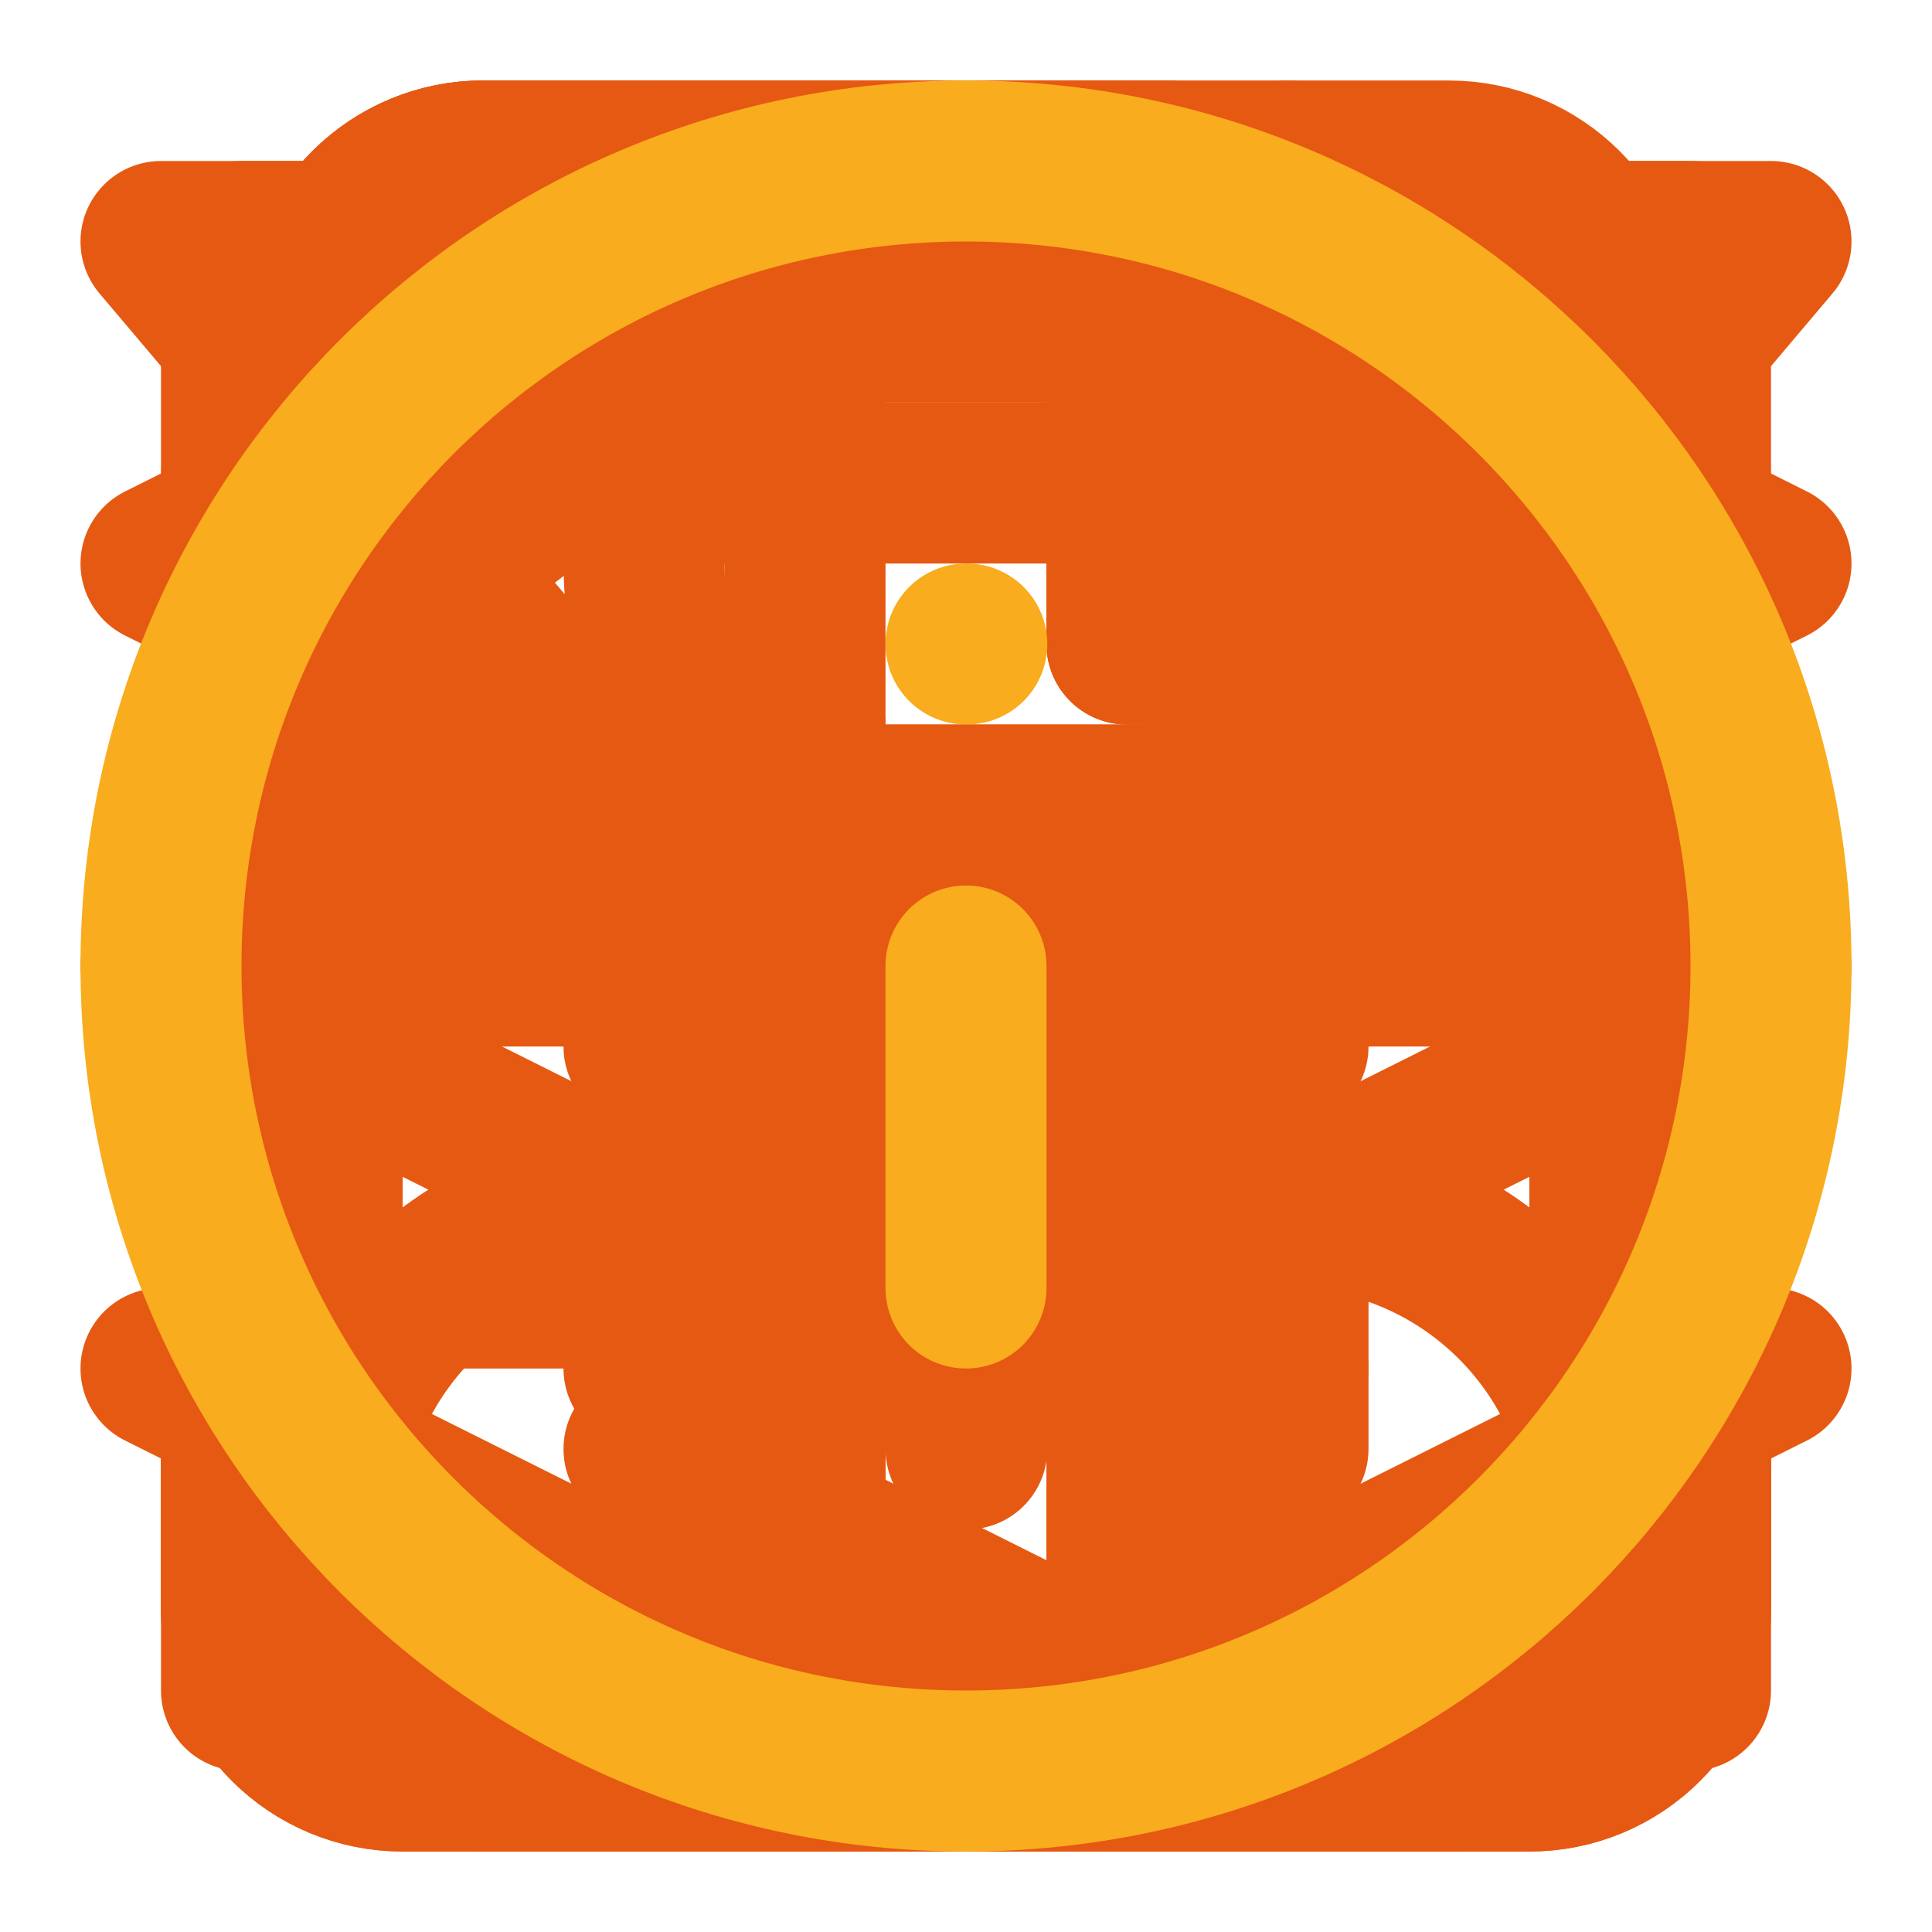
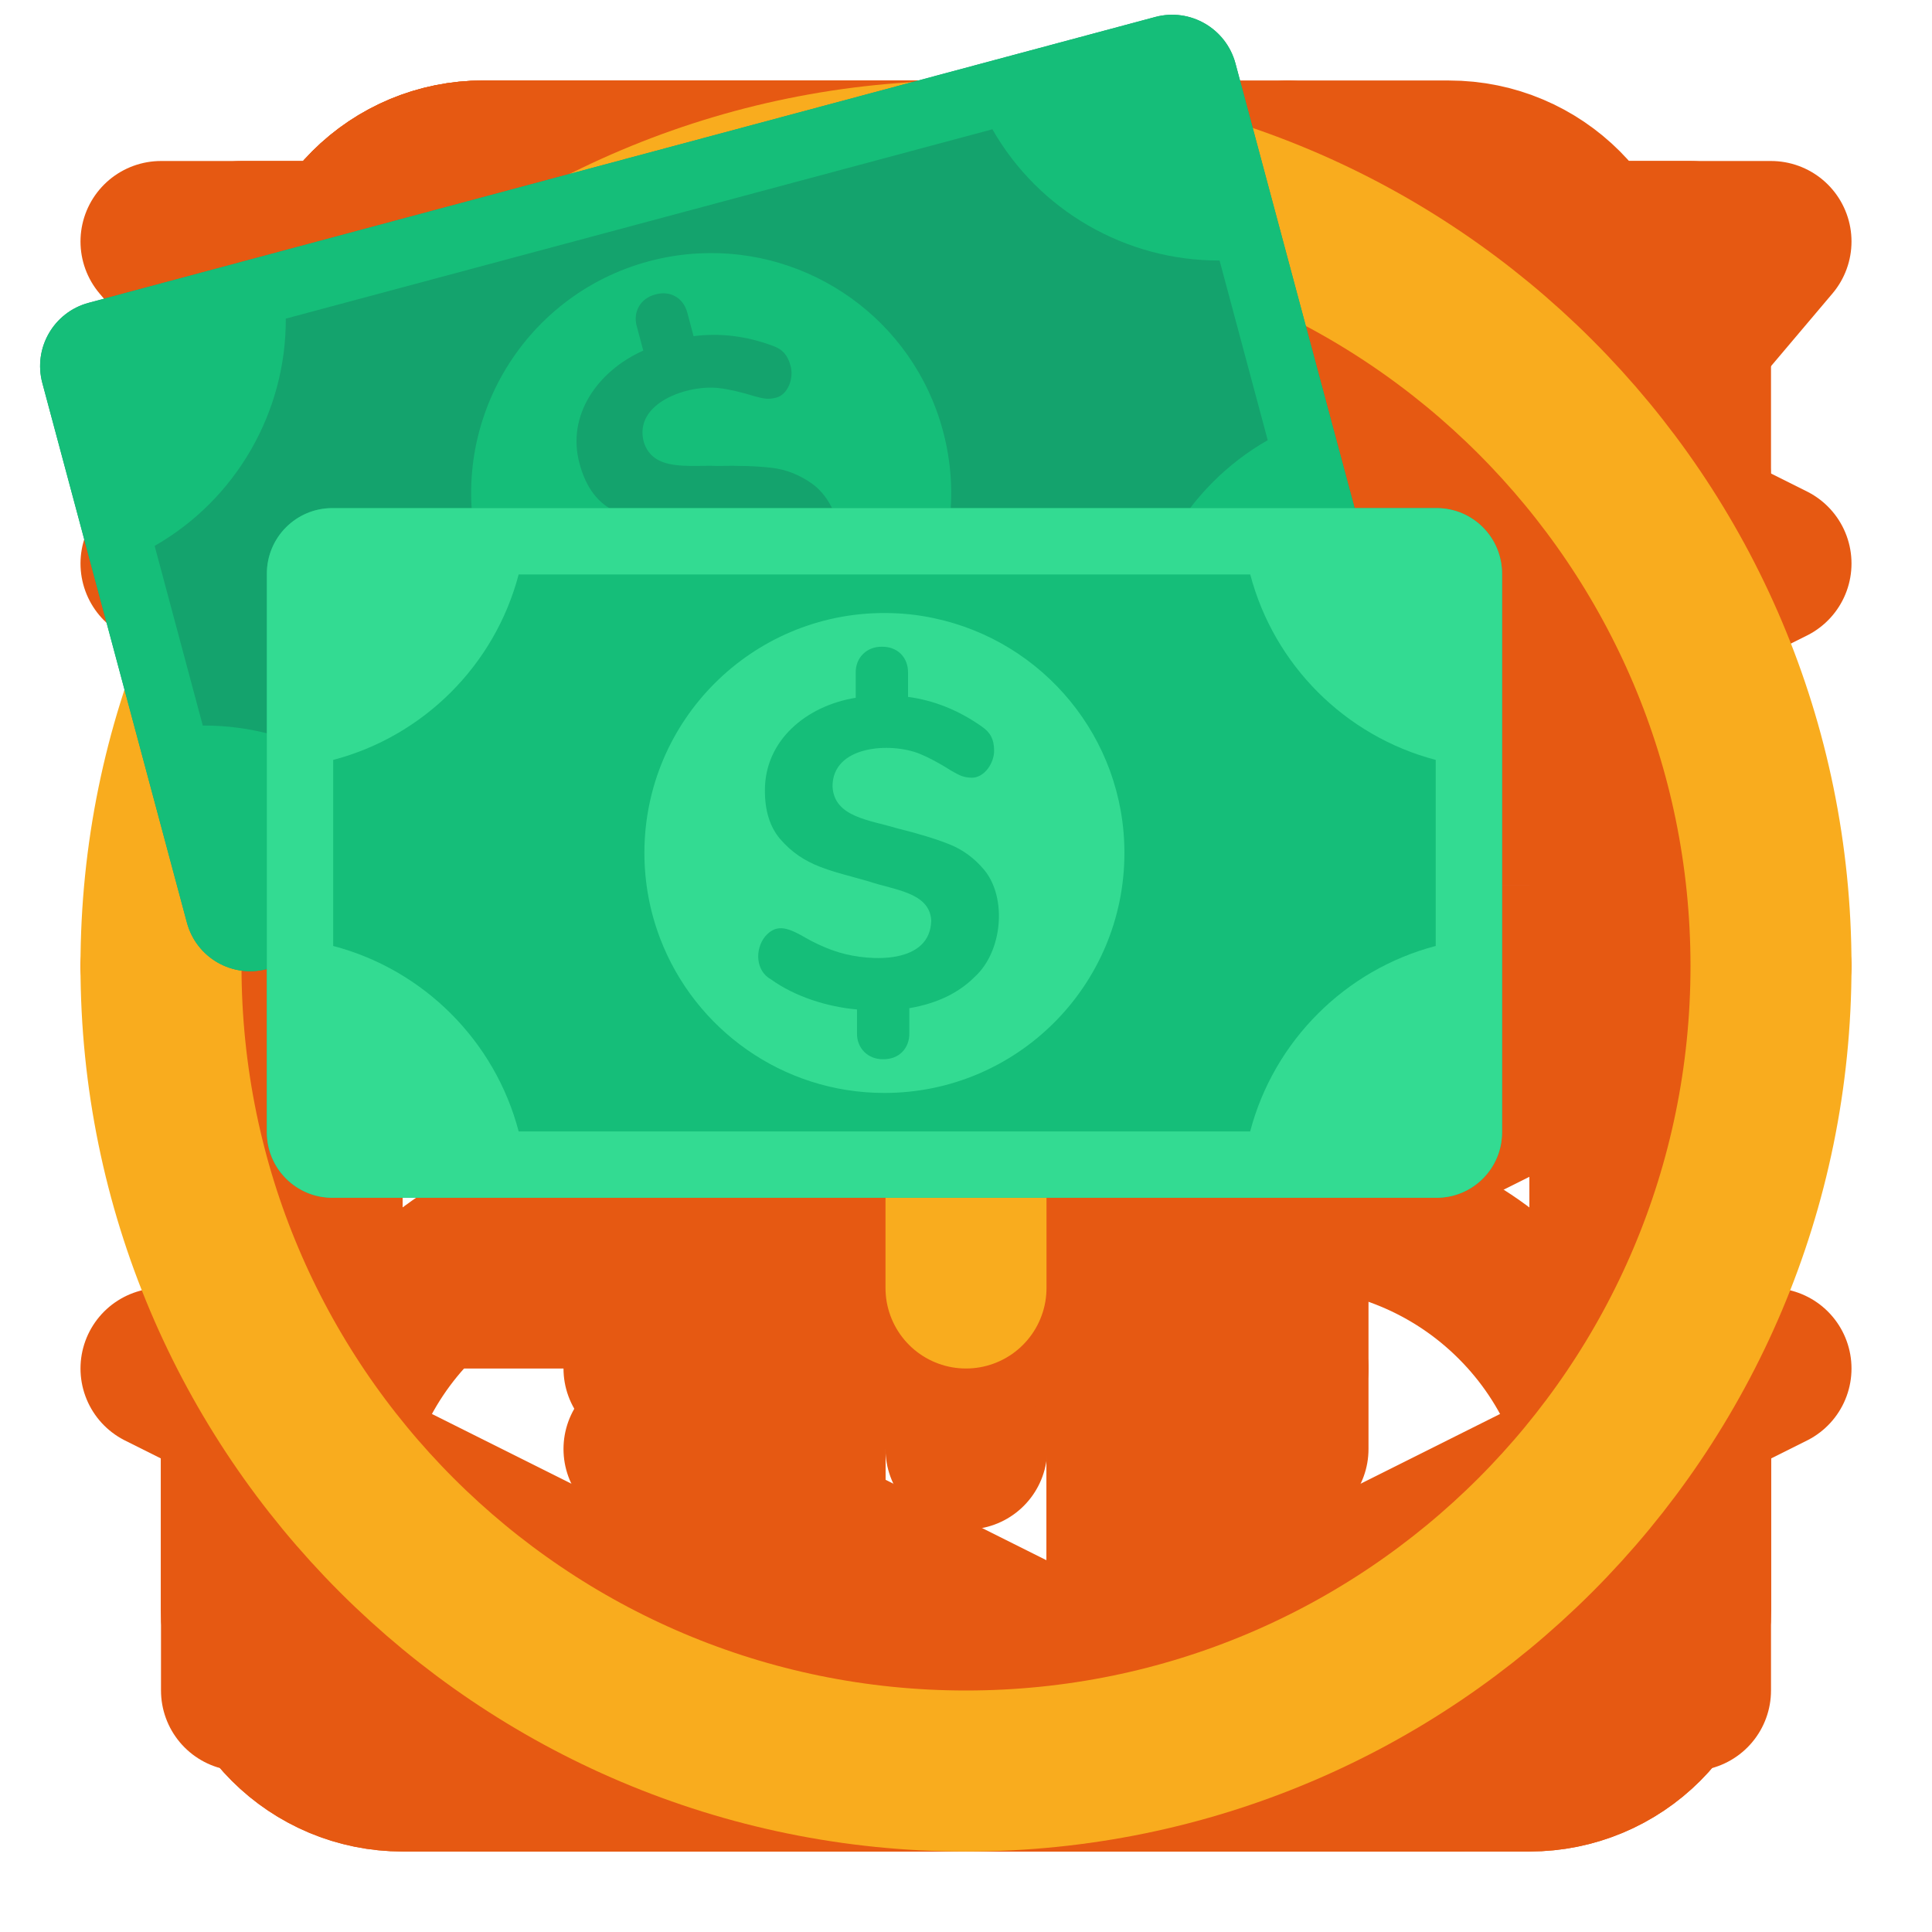
<svg xmlns="http://www.w3.org/2000/svg">
  <svg id="home" viewBox="0 0 24 24" fill="none">
    <path d="M3 9L12 2L21 9V20C21 20.53 20.789 21.039 20.414 21.414C20.039 21.789 19.53 22 19 22H5C4.47 22 3.961 21.789 3.586 21.414C3.211 21.039 3 20.53 3 20V9Z" stroke="#E65912" stroke-width="2" stroke-linecap="round" stroke-linejoin="round" />
    <path d="M9 22V12H15V22" stroke="#E65912" stroke-width="2" stroke-linecap="round" stroke-linejoin="round" />
  </svg>
  <svg id="user" viewBox="0 0 24 24" fill="none">
    <path d="M20 21V19C20 17.939 19.579 16.922 18.828 16.172C18.078 15.421 17.061 15 16 15H8C6.939 15 5.922 15.421 5.172 16.172C4.421 16.922 4 17.939 4 19V21" stroke="#E65912" stroke-width="2" stroke-linecap="round" stroke-linejoin="round" />
    <path d="M12 11C14.209 11 16 9.209 16 7C16 4.791 14.209 3 12 3C9.791 3 8 4.791 8 7C8 9.209 9.791 11 12 11Z" stroke="#E65912" stroke-width="2" stroke-linecap="round" stroke-linejoin="round" />
  </svg>
  <svg id="file" viewBox="0 0 24 24" fill="none">
    <path d="M14.5 2H6C5.47 2 4.961 2.211 4.586 2.586C4.211 2.961 4 3.47 4 4V20C4 20.53 4.211 21.039 4.586 21.414C4.961 21.789 5.47 22 6 22H18C18.53 22 19.039 21.789 19.414 21.414C19.789 21.039 20 20.53 20 20V7.5L14.5 2Z" stroke="#E65912" stroke-width="2" stroke-linecap="round" stroke-linejoin="round" />
    <path d="M14 2V8H20" stroke="#E65912" stroke-width="2" stroke-linecap="round" stroke-linejoin="round" />
  </svg>
  <svg id="file-text" viewBox="0 0 24 24" fill="none">
    <path d="M14.5 2H6C5.47 2 4.961 2.211 4.586 2.586C4.211 2.961 4 3.47 4 4V20C4 20.53 4.211 21.039 4.586 21.414C4.961 21.789 5.47 22 6 22H18C18.53 22 19.039 21.789 19.414 21.414C19.789 21.039 20 20.53 20 20V7.5L14.5 2Z" stroke="#E65912" stroke-width="2" stroke-linecap="round" stroke-linejoin="round" />
    <path d="M14 2V8H20" stroke="#E65912" stroke-width="2" stroke-linecap="round" stroke-linejoin="round" />
    <path d="M16 13H8" stroke="#E65912" stroke-width="2" stroke-linecap="round" stroke-linejoin="round" />
    <path d="M16 17H8" stroke="#E65912" stroke-width="2" stroke-linecap="round" stroke-linejoin="round" />
    <path d="M10 9H8" stroke="#E65912" stroke-width="2" stroke-linecap="round" stroke-linejoin="round" />
  </svg>
  <svg id="layers" viewBox="0 0 24 24" fill="none">
    <path d="M12 2L2 7L12 12L22 7L12 2Z" stroke="#E65912" stroke-width="2" stroke-linecap="round" stroke-linejoin="round" />
    <path d="M2 17L12 22L22 17" stroke="#E65912" stroke-width="2" stroke-linecap="round" stroke-linejoin="round" />
    <path d="M2 12L12 17L22 12" stroke="#E65912" stroke-width="2" stroke-linecap="round" stroke-linejoin="round" />
  </svg>
  <svg id="calculator" viewBox="0 0 24 24" fill="none">
    <path d="M18 2H6C4.895 2 4 2.895 4 4V20C4 21.105 4.895 22 6 22H18C19.105 22 20 21.105 20 20V4C20 2.895 19.105 2 18 2Z" stroke="#E65912" stroke-width="2" stroke-linecap="round" stroke-linejoin="round" />
    <path d="M8 6H16" stroke="#E65912" stroke-width="2" stroke-linecap="round" stroke-linejoin="round" />
    <path d="M16 14V18" stroke="#E65912" stroke-width="2" stroke-linecap="round" stroke-linejoin="round" />
    <path d="M16 10H16.01" stroke="#E65912" stroke-width="2" stroke-linecap="round" stroke-linejoin="round" />
    <path d="M12 10H12.01" stroke="#E65912" stroke-width="2" stroke-linecap="round" stroke-linejoin="round" />
    <path d="M8 10H8.01" stroke="#E65912" stroke-width="2" stroke-linecap="round" stroke-linejoin="round" />
    <path d="M12 14H12.01" stroke="#E65912" stroke-width="2" stroke-linecap="round" stroke-linejoin="round" />
    <path d="M8 14H8.01" stroke="#E65912" stroke-width="2" stroke-linecap="round" stroke-linejoin="round" />
    <path d="M12 18H12.01" stroke="#E65912" stroke-width="2" stroke-linecap="round" stroke-linejoin="round" />
    <path d="M8 18H8.01" stroke="#E65912" stroke-width="2" stroke-linecap="round" stroke-linejoin="round" />
  </svg>
  <svg id="filter" viewBox="0 0 24 24" fill="none">
    <path d="M22 3H2L10 12.46V19L14 21V12.46L22 3Z" stroke="#E65912" stroke-width="2" stroke-linecap="round" stroke-linejoin="round" />
  </svg>
  <svg id="calender" viewBox="0 0 24 24" fill="none">
    <path d="M19 4H5C3.895 4 3 4.895 3 6V20C3 21.105 3.895 22 5 22H19C20.105 22 21 21.105 21 20V6C21 4.895 20.105 4 19 4Z" stroke="#E65912" stroke-width="2" stroke-linecap="round" stroke-linejoin="round" />
    <path d="M16 2V6" stroke="#E65912" stroke-width="2" stroke-linecap="round" stroke-linejoin="round" />
    <path d="M8 2V6" stroke="#E65912" stroke-width="2" stroke-linecap="round" stroke-linejoin="round" />
    <path d="M3 10H21" stroke="#E65912" stroke-width="2" stroke-linecap="round" stroke-linejoin="round" />
  </svg>
  <svg id="dashboard" viewBox="0 0 24 24" fill="none">
    <path d="M10 3H3V12H10V3Z" stroke="#E65912" stroke-width="2" stroke-linecap="round" stroke-linejoin="round" />
    <path d="M21 3H14V8H21V3Z" stroke="#E65912" stroke-width="2" stroke-linecap="round" stroke-linejoin="round" />
    <path d="M21 12H14V21H21V12Z" stroke="#E65912" stroke-width="2" stroke-linecap="round" stroke-linejoin="round" />
    <path d="M10 16H3V21H10V16Z" stroke="#E65912" stroke-width="2" stroke-linecap="round" stroke-linejoin="round" />
    <path d="M3 10H21" stroke="#E65912" stroke-width="2" stroke-linecap="round" stroke-linejoin="round" />
  </svg>
  <svg id="info" viewBox="0 0 24 24" fill="none">
    <path d="M12 22C17.523 22 22 17.523 22 12C22 6.477 17.523 2 12 2C6.477 2 2 6.477 2 12C2 17.523 6.477 22 12 22Z" stroke="#F9AC1E" stroke-width="2" stroke-linecap="round" stroke-linejoin="round" />
    <path d="M12 16V12" stroke="#F9AC1E" stroke-width="2" stroke-linecap="round" stroke-linejoin="round" />
    <path d="M12 8H12.01" stroke="#F9AC1E" stroke-width="2" stroke-linecap="round" stroke-linejoin="round" />
  </svg>
+   <svg id="money" viewBox="0 0 24 24" fill="none">
+     <path d="M17.143 7.49L15.347 0.787C15.23 0.353 14.784 0.095 14.351 0.211L1.101 3.762C0.667 3.878 0.41 4.324 0.526 4.758L2.322 11.461C2.439 11.896 2.884 12.153 3.318 12.037L16.568 8.487C17.002 8.371 17.259 7.925 17.143 7.49Z" fill="#14A36D" />
+     <path d="M17.143 7.49L15.347 0.787C15.23 0.353 14.784 0.095 14.351 0.211L1.101 3.762C0.667 3.878 0.41 4.324 0.526 4.758L2.322 11.461C2.439 11.896 2.884 12.153 3.318 12.037L16.568 8.487C17.002 8.371 17.259 7.925 17.143 7.49ZM15.748 5.468C14.739 6.044 14.112 7.129 14.118 8.29L5.341 10.642C4.766 9.633 3.681 9.007 2.519 9.013L1.921 6.781C2.93 6.205 3.556 5.121 3.55 3.958L12.328 1.606C12.904 2.616 13.988 3.241 15.15 3.236L15.748 5.468Z" fill="#15BE79" />
+     <path d="M11.714 5.353C11.343 3.97 10.057 3.075 8.681 3.148C8.476 3.158 8.269 3.19 8.062 3.245C6.473 3.671 5.529 5.306 5.955 6.896C6.052 7.259 6.212 7.588 6.421 7.875C7.125 8.846 8.379 9.333 9.606 9.004C11.196 8.578 12.14 6.943 11.714 5.353Z" fill="#15BE79" />
+     <path d="M10.316 7.322C10.174 7.568 9.946 7.763 9.633 7.906L9.713 8.205C9.765 8.391 9.669 8.556 9.483 8.604C9.302 8.654 9.13 8.558 9.084 8.373L9.008 8.091C8.64 8.155 8.22 8.135 7.88 8.006C7.667 7.954 7.588 7.697 7.671 7.511C7.759 7.326 7.9 7.332 8.099 7.38C8.285 7.431 8.456 7.459 8.613 7.464C9.027 7.474 9.743 7.308 9.613 6.783C9.504 6.452 9.074 6.538 8.744 6.516C8.253 6.505 7.918 6.551 7.535 6.29C7.376 6.179 7.265 6.003 7.2 5.762C7.034 5.158 7.425 4.608 7.991 4.355L7.911 4.056C7.858 3.873 7.959 3.704 8.141 3.658C8.326 3.605 8.492 3.701 8.539 3.888L8.616 4.176C8.942 4.134 9.269 4.173 9.597 4.295C9.722 4.338 9.785 4.413 9.819 4.539C9.865 4.687 9.794 4.901 9.641 4.94C9.538 4.965 9.491 4.953 9.372 4.922C9.204 4.87 9.058 4.836 8.932 4.821C8.551 4.775 7.865 5.001 7.998 5.493C8.114 5.859 8.554 5.775 8.908 5.788C9.179 5.782 9.405 5.79 9.585 5.811C9.765 5.832 9.932 5.898 10.087 6.008C10.453 6.268 10.569 6.93 10.316 7.322Z" fill="#14A36D" />
+     <path d="M18.659 14.066V7.126C18.659 6.676 18.295 6.312 17.846 6.312H4.128C3.679 6.312 3.315 6.676 3.315 7.126V14.066C3.315 14.515 3.679 14.879 4.128 14.879H17.846C18.295 14.879 18.659 14.515 18.659 14.066Z" fill="#15BE79" />
+     <path d="M18.659 14.066V7.126C18.659 6.676 18.295 6.312 17.846 6.312H4.128C3.679 6.312 3.315 6.676 3.315 7.126V14.066C3.315 14.515 3.679 14.879 4.128 14.879H17.846C18.295 14.879 18.659 14.515 18.659 14.066ZM17.835 11.751C16.711 12.046 15.825 12.932 15.53 14.055H6.443C6.149 12.932 5.263 12.046 4.139 11.751V9.44C5.263 9.145 6.148 8.26 6.443 7.136H15.531C15.826 8.26 16.711 9.145 17.835 9.44V11.751H17.835Z" fill="#33DB92" />
+     <path d="M13.968 10.595C13.968 9.164 12.957 7.967 11.609 7.681C11.409 7.637 11.2 7.615 10.986 7.615C9.34 7.615 8.005 8.95 8.005 10.595C8.005 10.971 8.075 11.331 8.202 11.662C8.631 12.782 9.716 13.577 10.986 13.577C12.633 13.577 13.968 12.242 13.968 10.595Z" fill="#33DB92" />
+     <path d="M12.107 12.136C11.907 12.337 11.636 12.466 11.296 12.524V12.833C11.299 13.026 11.164 13.161 10.971 13.158C10.784 13.161 10.642 13.023 10.646 12.833V12.54C10.273 12.507 9.873 12.379 9.577 12.166C9.386 12.061 9.376 11.793 9.504 11.634C9.637 11.478 9.772 11.521 9.952 11.618C10.118 11.716 10.276 11.787 10.426 11.832C10.824 11.95 11.558 11.974 11.568 11.434C11.549 11.086 11.111 11.057 10.798 10.951C10.326 10.813 9.991 10.77 9.689 10.42C9.564 10.271 9.502 10.073 9.502 9.823C9.498 9.197 10.018 8.767 10.63 8.668V8.359C10.626 8.169 10.768 8.031 10.955 8.034C11.148 8.031 11.283 8.166 11.28 8.359V8.657C11.606 8.701 11.911 8.824 12.197 9.026C12.306 9.1 12.348 9.188 12.349 9.319C12.354 9.474 12.23 9.662 12.072 9.661C11.966 9.658 11.925 9.635 11.817 9.574C11.669 9.48 11.536 9.409 11.419 9.362C11.062 9.219 10.341 9.26 10.342 9.769C10.36 10.153 10.807 10.186 11.145 10.29C11.409 10.355 11.625 10.421 11.793 10.488C11.961 10.555 12.105 10.661 12.227 10.807C12.513 11.154 12.454 11.823 12.107 12.136Z" fill="#15BE79" />
+   </svg>
</svg>
